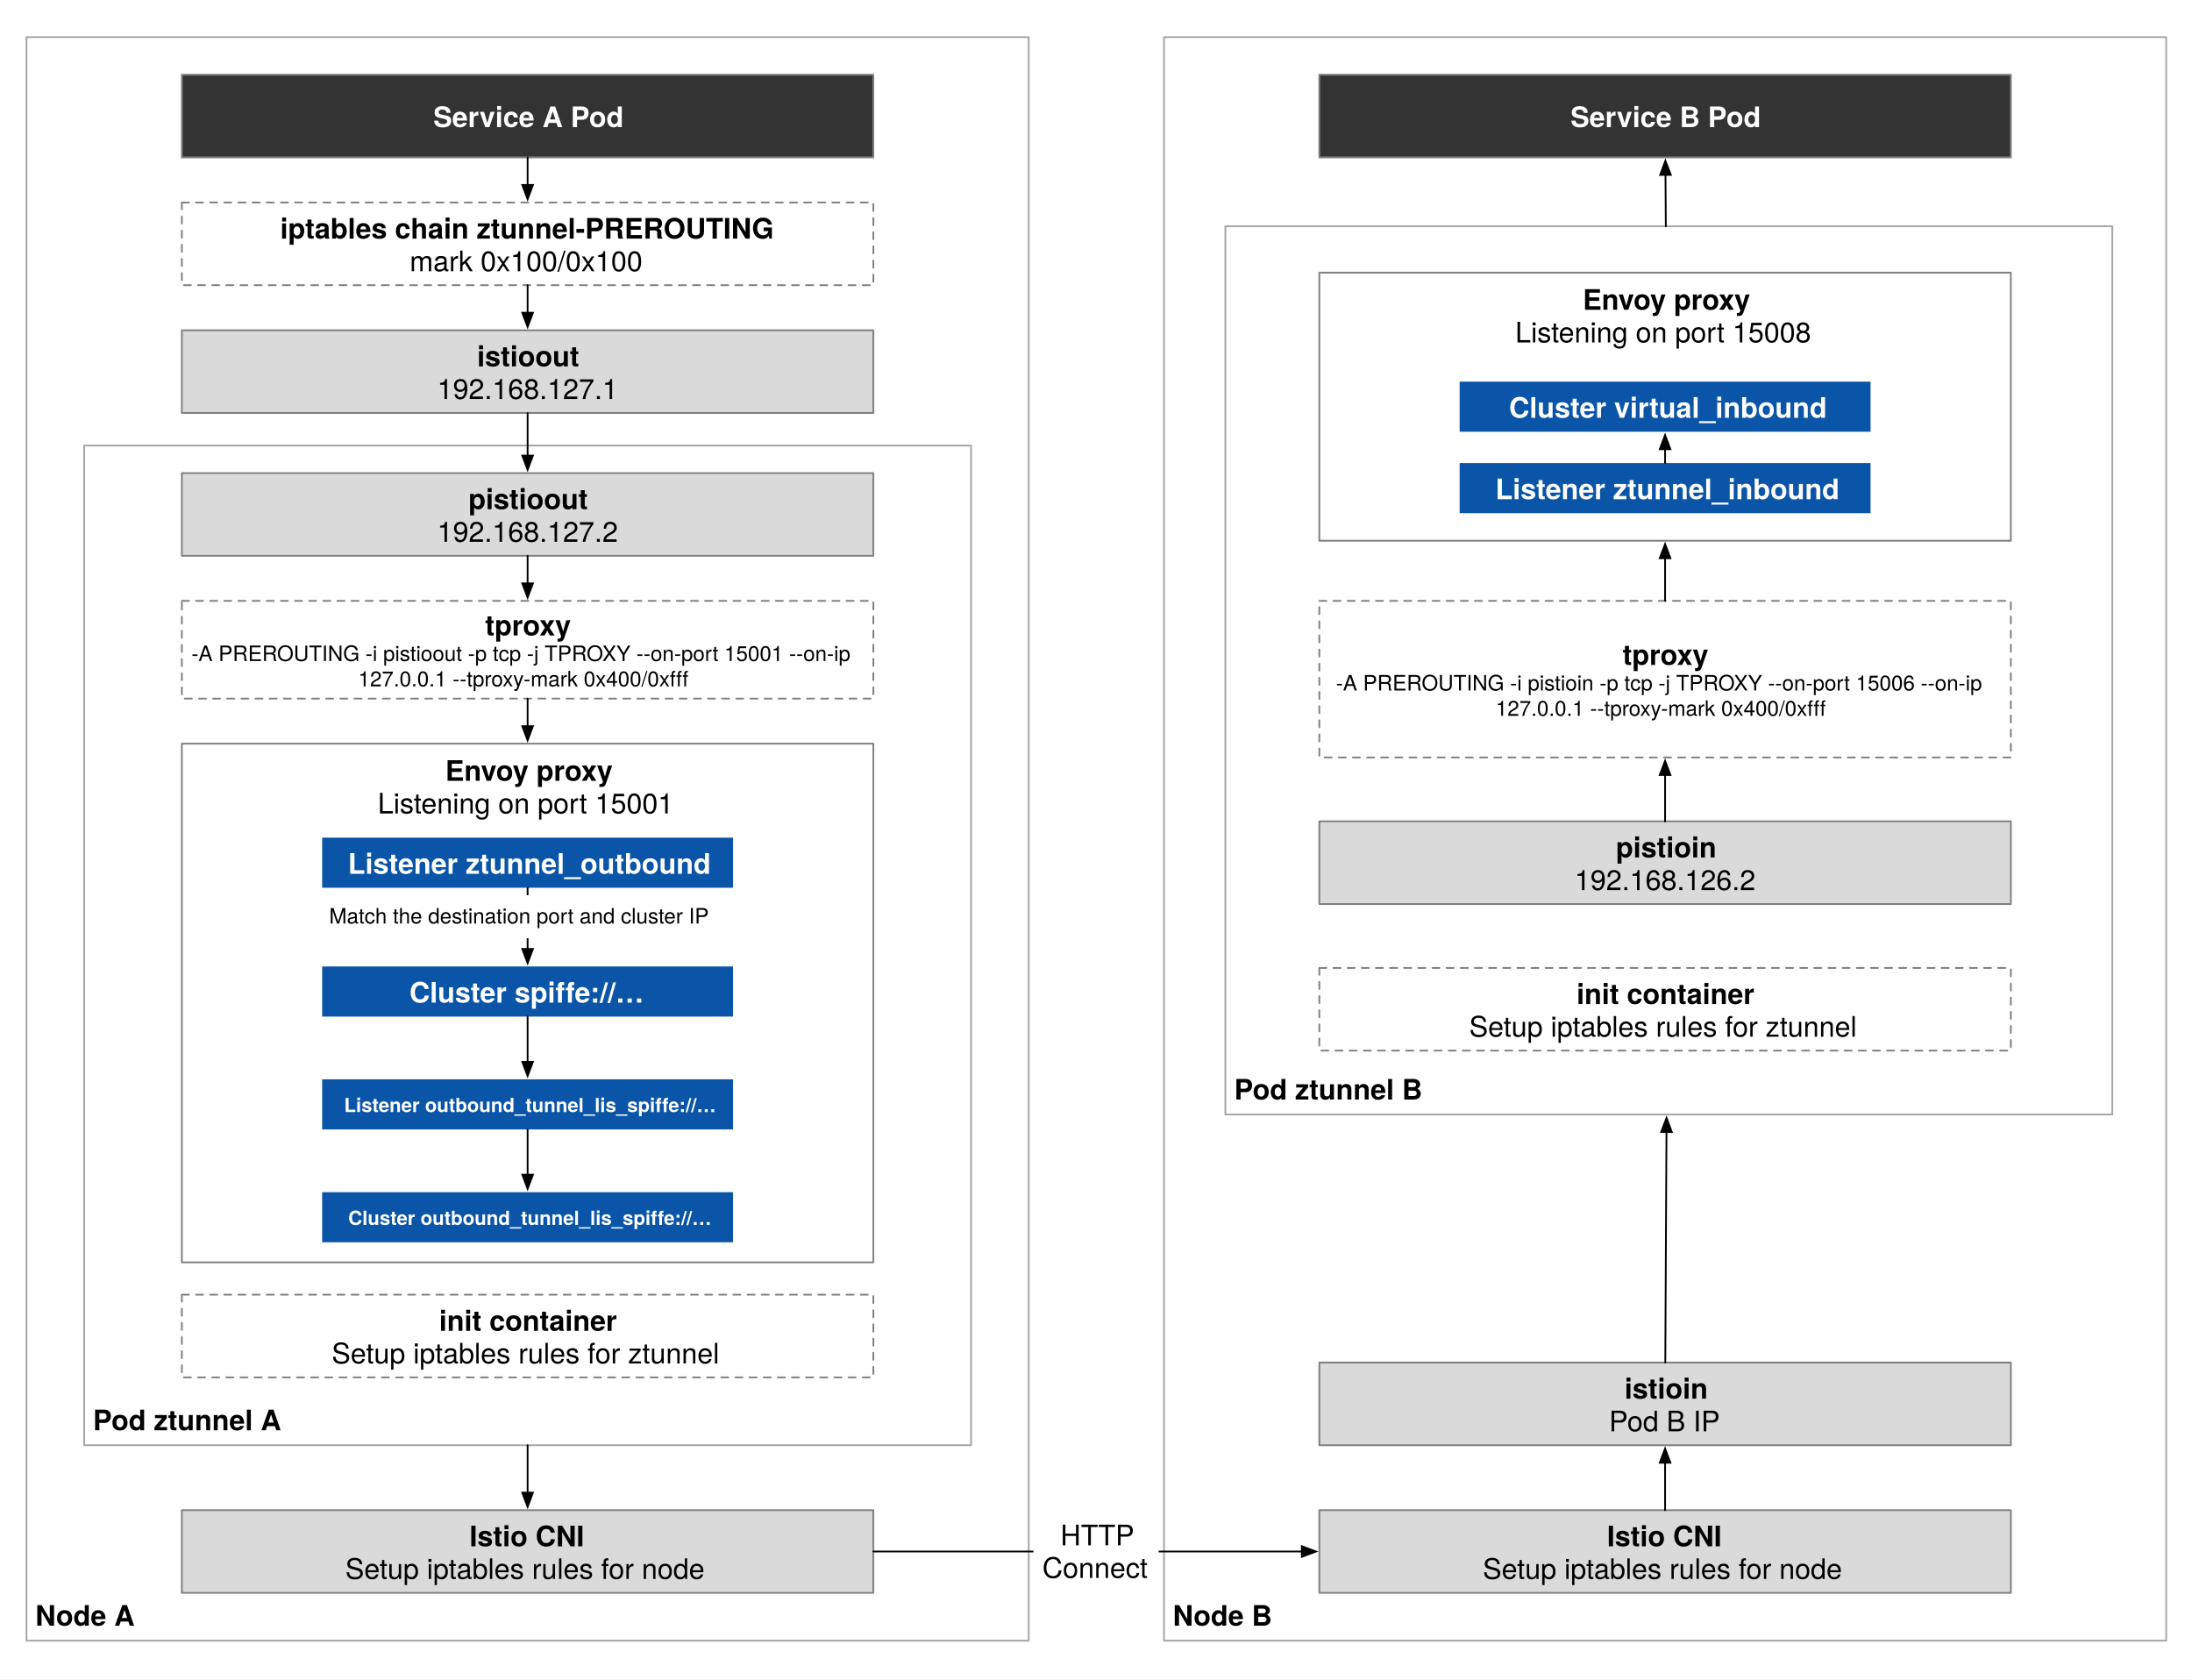
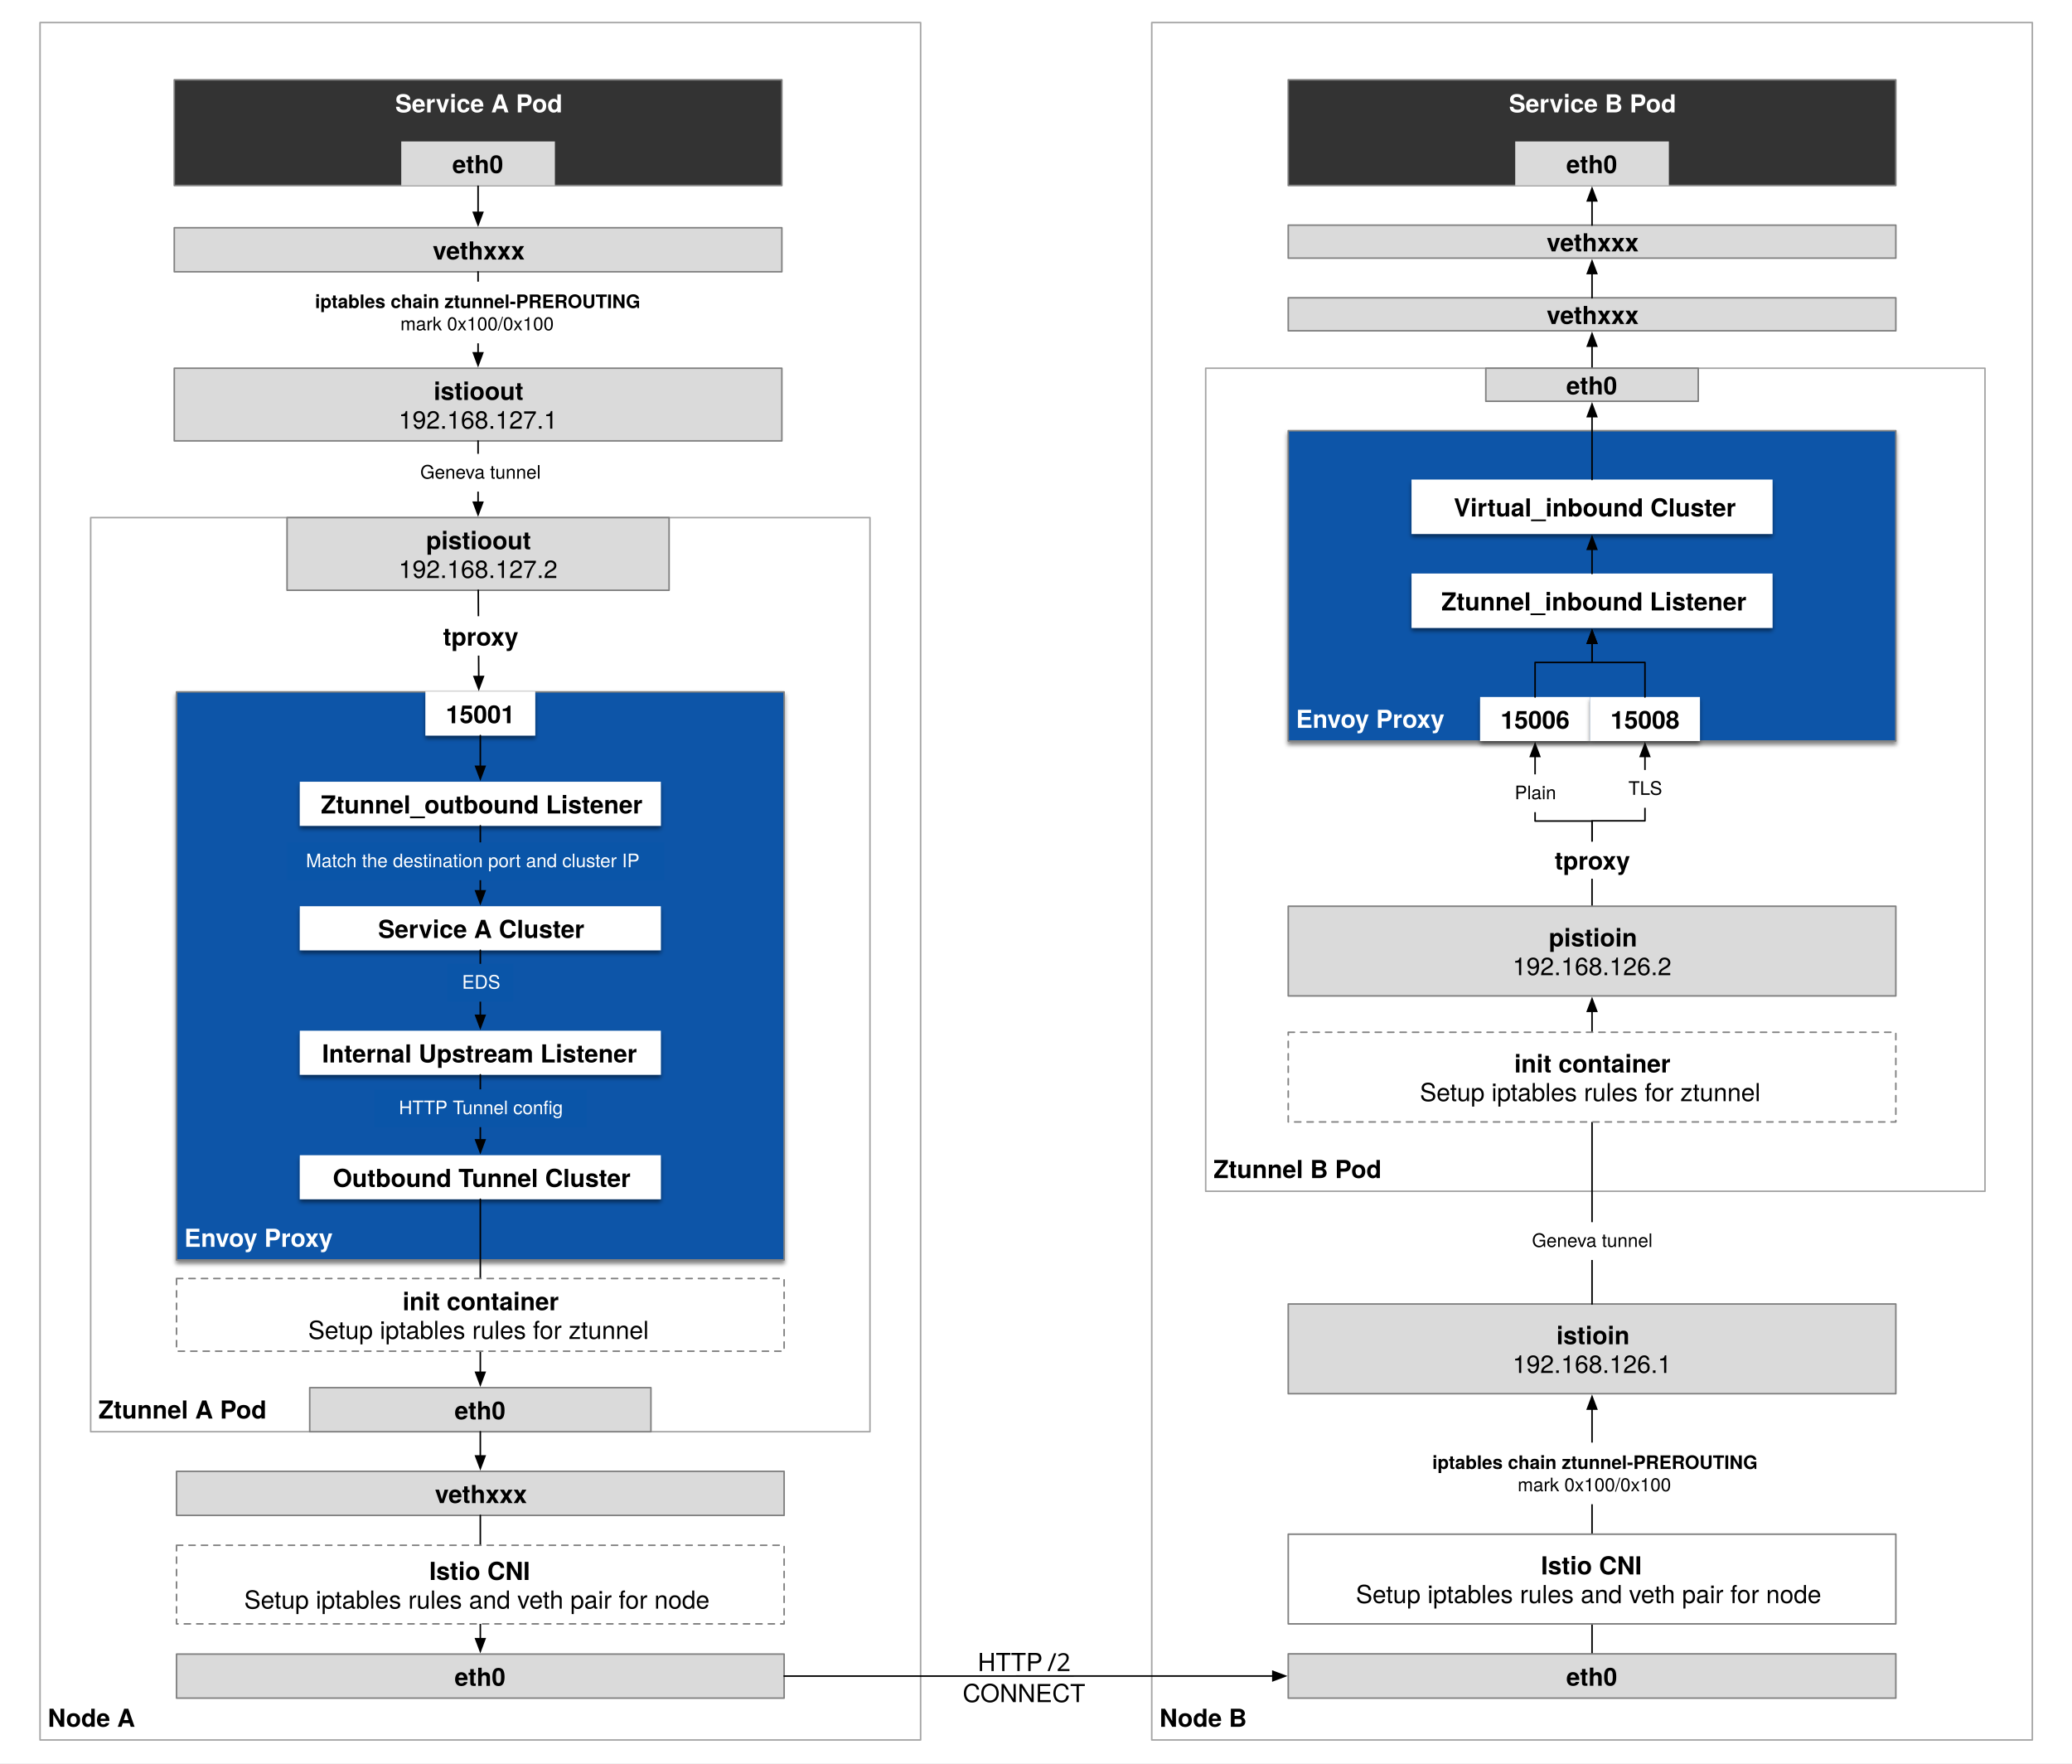
- <svg xmlns="http://www.w3.org/2000/svg" version="1.1" viewBox="453 -794 1240 950" width="1240" height="950">
+ <svg xmlns="http://www.w3.org/2000/svg" version="1.1" viewBox="938 748 1334 1135" width="1334" height="1135">
  <defs>
+     <filter id="Shadow" filterUnits="userSpaceOnUse" x="804.6" y="634.5">
+       <feGaussianBlur in="SourceAlpha" result="blur" stdDeviation="1.308" />
+       <feOffset in="blur" result="offset" dx="0" dy="2" />
+       <feFlood flood-color="black" flood-opacity=".5" result="flood" />
+       <feComposite in="flood" in2="offset" operator="in" result="color" />
+       <feMerge>
+         <feMergeNode in="color" />
+         <feMergeNode in="SourceGraphic" />
+       </feMerge>
+     </filter>
    <marker orient="auto" overflow="visible" markerUnits="strokeWidth" id="FilledArrow_Marker" stroke-linejoin="miter" stroke-miterlimit="10" viewBox="-1 -4 10 8" markerWidth="10" markerHeight="8" color="black">
      <g>
        <path d="M 8 0 L 0 -3 L 0 3 Z" fill="currentColor" stroke="currentColor" stroke-width="1" />
      </g>
    </marker>
  </defs>
-   <g id="Ambient_mesh____ztunnel_L4______" stroke="none" stroke-opacity="1" fill-opacity="1" stroke-dasharray="none" fill="none">
-     <rect fill="white" x="453" y="-794" width="1240" height="950" />
-     <g id="Ambient_mesh____ztunnel_L4_______Layer_1">
-       <g id="Graphic_140">
-         <rect x="453.532" y="-793.957" width="1239" height="949" fill="white" />
-       </g>
-       <g id="Graphic_139">
-         <rect x="1111.465" y="-773" width="566.929" height="907.087" stroke="#a5a5a5" stroke-linecap="round" stroke-linejoin="round" stroke-width="1" />
-         <text transform="translate(1116.465 109.6225)" fill="black">
+   <g id="Canvas__-L4" fill-opacity="1" stroke-dasharray="none" fill="none" stroke-opacity="1" stroke="none">
+     <rect fill="white" x="938" y="748" width="1334" height="1135" />
+     <g id="Canvas__-L4_Layer_1">
+       <g id="Graphic_94">
+         <rect x="938.976" y="748.346" width="1332.284" height="1133.858" fill="white" />
+       </g>
+       <g id="Graphic_43">
+         <rect x="996.378" y="1081.176" width="501.732" height="588.431" fill="white" />
+         <rect x="996.378" y="1081.176" width="501.732" height="588.431" stroke="#a5a5a5" stroke-linecap="round" stroke-linejoin="round" stroke-width="1" />
+         <text transform="translate(1001.378 1645.142)" fill="black">
+           <tspan font-family="Helvetica Neue" font-weight="bold" font-size="16" fill="black" x="0" y="16">Ztunnel A Pod</tspan>
+         </text>
+       </g>
+       <g id="Graphic_29">
+         <rect x="1714.252" y="985.039" width="501.732" height="529.769" stroke="#a5a5a5" stroke-linecap="round" stroke-linejoin="round" stroke-width="1" />
+         <text transform="translate(1719.252 1490.344)" fill="black">
+           <tspan font-family="Helvetica Neue" font-weight="bold" font-size="16" fill="black" x="0" y="16">Ztunnel B Pod</tspan>
+         </text>
+       </g>
+       <g id="Graphic_44">
+         <rect x="963.779" y="762.52" width="566.929" height="1105.512" stroke="#a5a5a5" stroke-linecap="round" stroke-linejoin="round" stroke-width="1" />
+         <text transform="translate(968.7795 1843.567)" fill="black">
+           <tspan font-family="Helvetica Neue" font-weight="bold" font-size="16" fill="black" x="0" y="16">Node A</tspan>
+         </text>
+       </g>
+       <g id="Graphic_45">
+         <rect x="1679.528" y="762.52" width="566.929" height="1105.512" stroke="#a5a5a5" stroke-linecap="round" stroke-linejoin="round" stroke-width="1" />
+         <text transform="translate(1684.528 1843.567)" fill="black">
          <tspan font-family="Helvetica Neue" font-weight="bold" font-size="16" fill="black" x="0" y="16">Node B</tspan>
        </text>
      </g>
-       <g id="Graphic_138">
-         <rect x="468" y="-773" width="566.929" height="907.087" stroke="#a5a5a5" stroke-linecap="round" stroke-linejoin="round" stroke-width="1" />
-         <text transform="translate(473 109.6225)" fill="black">
-           <tspan font-family="Helvetica Neue" font-weight="bold" font-size="16" fill="black" x="0" y="16">Node A</tspan>
-         </text>
-       </g>
-       <g id="Graphic_137">
-         <rect x="500.598" y="-541.976" width="501.732" height="565.512" stroke="#a5a5a5" stroke-linecap="round" stroke-linejoin="round" stroke-width="1" />
-         <text transform="translate(505.5984 -.928671)" fill="black">
-           <tspan font-family="Helvetica Neue" font-weight="bold" font-size="16" fill="black" x="0" y="16">Pod ztunnel A</tspan>
-         </text>
-       </g>
-       <g id="Graphic_136">
-         <rect x="555.874" y="-751.74" width="391.181" height="46.772" fill="#333" />
-         <rect x="555.874" y="-751.74" width="391.181" height="46.772" stroke="gray" stroke-linecap="round" stroke-linejoin="round" stroke-width="1" />
-         <text transform="translate(560.874 -738.0864)" fill="white">
+       <g id="Graphic_42">
+         <rect x="1050.204" y="799.37" width="391.181" height="68.031" fill="#333" />
+         <rect x="1050.204" y="799.37" width="391.181" height="68.031" stroke="gray" stroke-linecap="round" stroke-linejoin="round" stroke-width="1" />
+         <text transform="translate(1055.204 804.3701)" fill="white">
          <tspan font-family="Helvetica Neue" font-weight="bold" font-size="16" fill="white" x="137.247" y="16">Service A Pod</tspan>
        </text>
      </g>
-       <g id="Graphic_135">
-         <path d="M 555.874 -679.457 L 947.055 -679.457 L 947.055 -632.685 L 555.874 -632.685 Z" stroke="gray" stroke-linecap="round" stroke-linejoin="round" stroke-dasharray="4.0,4.0" stroke-width="1" />
-         <text transform="translate(560.874 -675.0269)" fill="black">
-           <tspan font-family="Helvetica Neue" font-weight="bold" font-size="16" fill="black" x="50.623" y="16">iptables chain ztunnel-PREROUTING</tspan>
-           <tspan font-family="Helvetica Neue" font-size="16" fill="black" x="123.895" y="34.464">mark 0x100/0x100</tspan>
-         </text>
-       </g>
-       <g id="Graphic_134">
-         <rect x="555.874" y="-607.173" width="391.181" height="46.772" fill="#dadada" />
-         <rect x="555.874" y="-607.173" width="391.181" height="46.772" stroke="gray" stroke-linecap="round" stroke-linejoin="round" stroke-width="1" />
-         <text transform="translate(560.874 -602.7435)" fill="black">
+       <g id="Graphic_40">
+         <rect x="1050.204" y="985.039" width="391.181" height="46.772" fill="#dadada" />
+         <rect x="1050.204" y="985.039" width="391.181" height="46.772" stroke="gray" stroke-linecap="round" stroke-linejoin="round" stroke-width="1" />
+         <text transform="translate(1055.204 989.4692)" fill="black">
          <tspan font-family="Helvetica Neue" font-weight="bold" font-size="16" fill="black" x="162.015" y="16">istioout</tspan>
          <tspan font-family="Helvetica Neue" font-size="16" fill="black" x="139.439" y="34.464">192.168.127.1</tspan>
        </text>
      </g>
-       <g id="Graphic_133">
-         <rect x="555.874" y="-526.386" width="391.181" height="46.772" fill="#dadada" />
-         <rect x="555.874" y="-526.386" width="391.181" height="46.772" stroke="gray" stroke-linecap="round" stroke-linejoin="round" stroke-width="1" />
-         <text transform="translate(560.874 -521.9561)" fill="black">
-           <tspan font-family="Helvetica Neue" font-weight="bold" font-size="16" fill="black" x="157.127" y="16">pistioout</tspan>
-           <tspan font-family="Helvetica Neue" font-size="16" fill="black" x="139.439" y="34.464">192.168.127.2</tspan>
-         </text>
-       </g>
-       <g id="Graphic_132">
-         <rect x="555.874" y="-454.102" width="391.181" height="55.276" fill="white" />
-         <path d="M 555.874 -454.102 L 947.055 -454.102 L 947.055 -398.827 L 555.874 -398.827 Z" stroke="gray" stroke-linecap="round" stroke-linejoin="round" stroke-dasharray="4.0,4.0" stroke-width="1" />
-         <text transform="translate(560.874 -450.5326)" fill="black">
+       <g id="Graphic_39">
+         <rect x="1122.81" y="1081.176" width="245.969" height="46.772" fill="#dadada" />
+         <rect x="1122.81" y="1081.176" width="245.969" height="46.772" stroke="gray" stroke-linecap="round" stroke-linejoin="round" stroke-width="1" />
+         <text transform="translate(1127.81 1085.606)" fill="black">
+           <tspan font-family="Helvetica Neue" font-weight="bold" font-size="16" fill="black" x="84.521" y="16">pistioout</tspan>
+           <tspan font-family="Helvetica Neue" font-size="16" fill="black" x="66.833" y="34.464">192.168.127.2</tspan>
+         </text>
+       </g>
+       <g id="Graphic_37" filter="url(#Shadow)">
+         <rect x="1051.654" y="1193.386" width="391.181" height="365.669" fill="#0a55a8" />
+         <rect x="1051.654" y="1193.386" width="391.181" height="365.669" stroke="gray" stroke-linecap="round" stroke-linejoin="round" stroke-width="1" />
+         <text transform="translate(1056.654 1534.591)" fill="white">
+           <tspan font-family="Helvetica Neue" font-weight="bold" font-size="16" fill="white" x="0" y="16">Envoy Proxy</tspan>
+         </text>
+       </g>
+       <g id="Line_35">
+         <line x1="1245.795" y1="867.402" x2="1245.795" y2="884.707" marker-end="url(#FilledArrow_Marker)" stroke="black" stroke-linecap="round" stroke-linejoin="round" stroke-width="1" />
+       </g>
+       <g id="Line_33">
+         <line x1="1245.795" y1="1031.811" x2="1245.795" y2="1071.276" marker-end="url(#FilledArrow_Marker)" stroke="black" stroke-linecap="round" stroke-linejoin="round" stroke-width="1" />
+       </g>
+       <g id="Line_31">
+         <line x1="1245.92" y1="1127.947" x2="1246.216" y2="1183.486" marker-end="url(#FilledArrow_Marker)" stroke="black" stroke-linecap="round" stroke-linejoin="round" stroke-width="1" />
+       </g>
+       <g id="Graphic_28">
+         <rect x="1767.402" y="799.37" width="391.181" height="68.031" fill="#333" />
+         <rect x="1767.402" y="799.37" width="391.181" height="68.031" stroke="gray" stroke-linecap="round" stroke-linejoin="round" stroke-width="1" />
+         <text transform="translate(1772.402 804.3701)" fill="white">
+           <tspan font-family="Helvetica Neue" font-weight="bold" font-size="16" fill="white" x="137.095" y="16">Service B Pod</tspan>
+         </text>
+       </g>
+       <g id="Graphic_27">
+         <rect x="1767.402" y="1587.402" width="391.181" height="57.734" fill="#dadada" />
+         <rect x="1767.402" y="1587.402" width="391.181" height="57.734" stroke="gray" stroke-linecap="round" stroke-linejoin="round" stroke-width="1" />
+         <text transform="translate(1772.402 1597.312)" fill="black">
+           <tspan font-family="Helvetica Neue" font-weight="bold" font-size="16" fill="black" x="167.655" y="16">istioin</tspan>
+           <tspan font-family="Helvetica Neue" font-size="16" fill="black" x="139.439" y="34.464">192.168.126.1</tspan>
+         </text>
+       </g>
+       <g id="Graphic_24" filter="url(#Shadow)">
+         <rect x="1767.402" y="1025.253" width="391.181" height="199.755" fill="#0a55a8" />
+         <rect x="1767.402" y="1025.253" width="391.181" height="199.755" stroke="gray" stroke-linecap="round" stroke-linejoin="round" stroke-width="1" />
+         <text transform="translate(1772.402 1200.544)" fill="white">
+           <tspan font-family="Helvetica Neue" font-weight="bold" font-size="16" fill="white" x="0" y="16">Envoy Proxy</tspan>
+         </text>
+       </g>
+       <g id="Graphic_23" filter="url(#Shadow)">
+         <rect x="1846.772" y="1117.187" width="232.441" height="34.99" fill="white" />
+         <text transform="translate(1851.772 1124.95)" fill="black">
+           <tspan font-family="Helvetica Neue" font-weight="bold" font-size="16" fill="black" x="14.188" y="16">Ztunnel_inbound Listener</tspan>
+         </text>
+       </g>
+       <g id="Graphic_22" filter="url(#Shadow)">
+         <rect x="1846.772" y="1056.694" width="232.441" height="34.99" fill="white" />
+         <text transform="translate(1851.772 1064.457)" fill="black">
+           <tspan font-family="Helvetica Neue" font-weight="bold" font-size="16" fill="black" x="22.196" y="16">Virtual_inbound Cluster</tspan>
+         </text>
+       </g>
+       <g id="Line_17">
+         <line x1="1962.992" y1="1812.588" x2="1962.992" y2="1655.035" marker-end="url(#FilledArrow_Marker)" stroke="black" stroke-linecap="round" stroke-linejoin="round" stroke-width="1" />
+       </g>
+       <g id="Line_16">
+         <line x1="1962.992" y1="1587.402" x2="1962.992" y2="1398.982" marker-end="url(#FilledArrow_Marker)" stroke="black" stroke-linecap="round" stroke-linejoin="round" stroke-width="1" />
+       </g>
+       <g id="Line_15">
+         <line x1="1962.992" y1="1331.348" x2="1962.992" y2="1313.654" stroke="black" stroke-linecap="round" stroke-linejoin="round" stroke-width="1" />
+       </g>
+       <g id="Line_13">
+         <line x1="1962.992" y1="1117.187" x2="1962.992" y2="1101.584" marker-end="url(#FilledArrow_Marker)" stroke="black" stroke-linecap="round" stroke-linejoin="round" stroke-width="1" />
+       </g>
+       <g id="Line_12">
+         <line x1="1962.992" y1="985.039" x2="1962.992" y2="970.843" marker-end="url(#FilledArrow_Marker)" stroke="black" stroke-linecap="round" stroke-linejoin="round" stroke-width="1" />
+       </g>
+       <g id="Graphic_11">
+         <rect x="1552.775" y="1801.664" width="87.328" height="50.448" fill="white" />
+         <text transform="translate(1557.775 1806.664)" fill="black">
+           <tspan font-family="Helvetica Neue" font-size="16" fill="black" x="9.72" y="17">HTTP</tspan>
+           <tspan font-family="PingFang SC" font-size="16" fill="black" y="17">/2</tspan>
+           <tspan font-family="Helvetica Neue" font-size="16" fill="black" x="6679102e-19" y="37">CONNECT</tspan>
+         </text>
+       </g>
+       <g id="Graphic_10" filter="url(#Shadow)">
+         <rect x="1131.024" y="1251.209" width="232.441" height="28.346" fill="white" />
+         <text transform="translate(1136.024 1255.65)" fill="black">
+           <tspan font-family="Helvetica Neue" font-weight="bold" font-size="16" fill="black" x="8.548" y="16">Ztunnel_outbound Listener</tspan>
+         </text>
+       </g>
+       <g id="Graphic_9" filter="url(#Shadow)">
+         <rect x="1131.024" y="1331.348" width="232.441" height="28.346" fill="white" />
+         <text transform="translate(1136.024 1335.79)" fill="black">
+           <tspan font-family="Helvetica Neue" font-weight="bold" font-size="16" fill="black" x="45.436" y="16">Service A Cluster</tspan>
+         </text>
+       </g>
+       <g id="Graphic_8" filter="url(#Shadow)">
+         <rect x="1131.024" y="1411.488" width="232.441" height="28.346" fill="white" />
+         <text transform="translate(1136.024 1415.929)" fill="black">
+           <tspan font-family="Helvetica Neue" font-weight="bold" font-size="16" fill="black" x="9.316" y="16">Internal Upstream Listener</tspan>
+         </text>
+       </g>
+       <g id="Line_7">
+         <line x1="1247.244" y1="1279.555" x2="1247.244" y2="1321.448" marker-end="url(#FilledArrow_Marker)" stroke="black" stroke-linecap="round" stroke-linejoin="round" stroke-width="1" />
+       </g>
+       <g id="Graphic_6">
+         <rect x="1122.81" y="1290.243" width="243.071" height="24.336" fill="#0a55a8" />
+         <text transform="translate(1127.81 1295.243)" fill="white">
+           <tspan font-family="Helvetica Neue" font-size="12" fill="white" x="7.173" y="11">Match the destination port and cluster IP</tspan>
+         </text>
+       </g>
+       <g id="Graphic_5" filter="url(#Shadow)">
+         <rect x="1131.024" y="1491.628" width="232.441" height="28.346" fill="white" />
+         <text transform="translate(1136.024 1496.069)" fill="black">
+           <tspan font-family="Helvetica Neue" font-weight="bold" font-size="16" fill="black" x="16.244" y="16">Outbound Tunnel Cluster</tspan>
+         </text>
+       </g>
+       <g id="Line_4">
+         <line x1="1247.244" y1="1359.695" x2="1247.244" y2="1401.588" marker-end="url(#FilledArrow_Marker)" stroke="black" stroke-linecap="round" stroke-linejoin="round" stroke-width="1" />
+       </g>
+       <g id="Line_3">
+         <line x1="1247.244" y1="1439.834" x2="1247.244" y2="1481.727" marker-end="url(#FilledArrow_Marker)" stroke="black" stroke-linecap="round" stroke-linejoin="round" stroke-width="1" />
+       </g>
+       <g id="Graphic_50">
+         <rect x="1125.709" y="1040.125" width="243.071" height="24.336" fill="white" />
+         <text transform="translate(1130.709 1045.125)" fill="black">
+           <tspan font-family="Helvetica Neue" font-size="12" fill="black" x="77.859" y="11">Geneva tunnel</tspan>
+         </text>
+       </g>
+       <g id="Graphic_53">
+         <rect x="1225.94" y="1368.433" width="42.608" height="24.336" fill="#0a55a8" />
+         <text transform="translate(1230.94 1373.433)" fill="white">
+           <tspan font-family="Helvetica Neue" font-size="12" fill="white" x="4.526" y="11">EDS</tspan>
+         </text>
+       </g>
+       <g id="Graphic_54">
+         <rect x="1051.654" y="1812.756" width="391.181" height="28.346" fill="#dadada" />
+         <rect x="1051.654" y="1812.756" width="391.181" height="28.346" stroke="gray" stroke-linecap="round" stroke-linejoin="round" stroke-width="1" />
+         <text transform="translate(1056.654 1817.197)" fill="black">
+           <tspan font-family="Helvetica Neue" font-weight="bold" font-size="16" fill="black" x="173.991" y="16">eth0</tspan>
+         </text>
+       </g>
+       <g id="Graphic_38">
+         <rect x="1051.654" y="1144.662" width="391.181" height="25.348" fill="white" />
+         <text transform="translate(1056.654 1147.604)" fill="black">
          <tspan font-family="Helvetica Neue" font-weight="bold" font-size="16" fill="black" x="166.583" y="16">tproxy</tspan>
-           <tspan font-family="Helvetica Neue" font-size="12" fill="black" x=".439" y="30.464">-A PREROUTING -i pistioout -p tcp -j TPROXY --on-port 15001 --on-ip </tspan>
-           <tspan font-family="Helvetica Neue" font-size="12" fill="black" x="94.759" y="44.8">127.0.0.1 --tproxy-mark 0x400/0xfff</tspan>
-         </text>
-       </g>
-       <g id="Graphic_131">
-         <rect x="555.874" y="-373.315" width="391.181" height="293.386" fill="white" />
-         <rect x="555.874" y="-373.315" width="391.181" height="293.386" stroke="gray" stroke-linecap="round" stroke-linejoin="round" stroke-width="1" />
-         <text transform="translate(560.874 -368.315)" fill="black">
-           <tspan font-family="Helvetica Neue" font-weight="bold" font-size="16" fill="black" x="144.047" y="16">Envoy proxy</tspan>
-           <tspan font-family="Helvetica Neue" font-size="16" fill="black" x="105.815" y="34.464">Listening on port 15001</tspan>
-         </text>
-       </g>
-       <g id="Graphic_130">
-         <rect x="555.874" y="60.272" width="391.181" height="46.772" fill="#dadada" />
-         <rect x="555.874" y="60.272" width="391.181" height="46.772" stroke="gray" stroke-linecap="round" stroke-linejoin="round" stroke-width="1" />
-         <text transform="translate(560.874 64.70208)" fill="black">
-           <tspan font-family="Helvetica Neue" font-weight="bold" font-size="16" fill="black" x="157.727" y="16">Istio CNI</tspan>
-           <tspan font-family="Helvetica Neue" font-size="16" fill="black" x="87.463" y="34.464">Setup iptables rules for node</tspan>
-         </text>
-       </g>
-       <g id="Line_129">
-         <line x1="751.465" y1="-704.968" x2="751.465" y2="-689.357" marker-end="url(#FilledArrow_Marker)" stroke="black" stroke-linecap="round" stroke-linejoin="round" stroke-width="1" />
-       </g>
-       <g id="Line_128">
-         <line x1="751.465" y1="-632.685" x2="751.465" y2="-617.073" marker-end="url(#FilledArrow_Marker)" stroke="black" stroke-linecap="round" stroke-linejoin="round" stroke-width="1" />
-       </g>
-       <g id="Line_127">
-         <line x1="751.465" y1="-560.402" x2="751.465" y2="-536.286" marker-end="url(#FilledArrow_Marker)" stroke="black" stroke-linecap="round" stroke-linejoin="round" stroke-width="1" />
-       </g>
-       <g id="Line_126">
-         <line x1="751.465" y1="-479.614" x2="751.465" y2="-464.002" marker-end="url(#FilledArrow_Marker)" stroke="black" stroke-linecap="round" stroke-linejoin="round" stroke-width="1" />
-       </g>
-       <g id="Line_125">
-         <line x1="751.465" y1="-398.827" x2="751.465" y2="-383.215" marker-end="url(#FilledArrow_Marker)" stroke="black" stroke-linecap="round" stroke-linejoin="round" stroke-width="1" />
-       </g>
-       <g id="Graphic_124">
-         <rect x="555.874" y="-61.628" width="391.181" height="46.772" fill="white" />
-         <path d="M 555.874 -61.628 L 947.055 -61.628 L 947.055 -14.857 L 555.874 -14.857 Z" stroke="gray" stroke-linecap="round" stroke-linejoin="round" stroke-dasharray="4.0,4.0" stroke-width="1" />
-         <text transform="translate(560.874 -57.1985)" fill="black">
+         </text>
+       </g>
+       <g id="Graphic_55">
+         <rect x="1196.334" y="839.055" width="98.922" height="28.346" fill="#dadada" />
+         <text transform="translate(1201.334 843.4963)" fill="black">
+           <tspan font-family="Helvetica Neue" font-weight="bold" font-size="16" fill="black" x="27.861" y="16">eth0</tspan>
+         </text>
+       </g>
+       <g id="Graphic_56">
+         <rect x="1050.204" y="894.607" width="391.181" height="28.346" fill="#dadada" />
+         <rect x="1050.204" y="894.607" width="391.181" height="28.346" stroke="gray" stroke-linecap="round" stroke-linejoin="round" stroke-width="1" />
+         <text transform="translate(1055.204 899.0487)" fill="black">
+           <tspan font-family="Helvetica Neue" font-weight="bold" font-size="16" fill="black" x="161.391" y="16">vethxxx</tspan>
+         </text>
+       </g>
+       <g id="Line_58">
+         <line x1="1245.795" y1="922.954" x2="1245.795" y2="975.139" marker-end="url(#FilledArrow_Marker)" stroke="black" stroke-linecap="round" stroke-linejoin="round" stroke-width="1" />
+       </g>
+       <g id="Graphic_59">
+         <rect x="1100.827" y="929.307" width="289.936" height="39.684" fill="white" />
+         <text transform="translate(1105.827 934.3066)" fill="black">
+           <tspan font-family="Helvetica Neue" font-weight="bold" font-size="12" fill="black" x="34.992" y="12">iptables chain ztunnel-PREROUTING</tspan>
+           <tspan font-family="Helvetica Neue" font-size="12" fill="black" x="89.946" y="26.348">mark 0x100/0x100</tspan>
+         </text>
+       </g>
+       <g id="Graphic_60" filter="url(#Shadow)">
+         <rect x="1211.868" y="1193.118" width="70.752" height="28.346" fill="white" />
+         <text transform="translate(1216.868 1197.559)" fill="black">
+           <tspan font-family="Helvetica Neue" font-weight="bold" font-size="16" fill="black" x="8.136" y="16">15001</tspan>
+         </text>
+       </g>
+       <g id="Graphic_63">
+         <rect x="1178.858" y="1449.219" width="136.772" height="24.336" fill="#0a55a8" />
+         <text transform="translate(1183.858 1454.219)" fill="white">
+           <tspan font-family="Helvetica Neue" font-size="12" fill="white" x="10.934" y="11">HTTP Tunnel config</tspan>
+         </text>
+       </g>
+       <g id="Graphic_64">
+         <rect x="1137.402" y="1641.26" width="219.685" height="28.346" fill="#dadada" />
+         <rect x="1137.402" y="1641.26" width="219.685" height="28.346" stroke="gray" stroke-linecap="round" stroke-linejoin="round" stroke-width="1" />
+         <text transform="translate(1142.402 1645.701)" fill="black">
+           <tspan font-family="Helvetica Neue" font-weight="bold" font-size="16" fill="black" x="88.243" y="16">eth0</tspan>
+         </text>
+       </g>
+       <g id="Graphic_65">
+         <rect x="1051.654" y="1695.118" width="391.181" height="28.346" fill="#dadada" />
+         <rect x="1051.654" y="1695.118" width="391.181" height="28.346" stroke="gray" stroke-linecap="round" stroke-linejoin="round" stroke-width="1" />
+         <text transform="translate(1056.654 1699.559)" fill="black">
+           <tspan font-family="Helvetica Neue" font-weight="bold" font-size="16" fill="black" x="161.391" y="16">vethxxx</tspan>
+         </text>
+       </g>
+       <g id="Line_66">
+         <line x1="1247.244" y1="1221.464" x2="1247.244" y2="1241.309" marker-end="url(#FilledArrow_Marker)" stroke="black" stroke-linecap="round" stroke-linejoin="round" stroke-width="1" />
+       </g>
+       <g id="Line_67">
+         <line x1="1247.244" y1="1519.974" x2="1247.244" y2="1631.36" marker-end="url(#FilledArrow_Marker)" stroke="black" stroke-linecap="round" stroke-linejoin="round" stroke-width="1" />
+       </g>
+       <g id="Graphic_30">
+         <rect x="1051.654" y="1570.997" width="391.181" height="46.772" fill="white" />
+         <path d="M 1051.654 1570.997 L 1442.835 1570.997 L 1442.835 1617.769 L 1051.654 1617.769 Z" stroke="gray" stroke-linecap="round" stroke-linejoin="round" stroke-dasharray="4.0,4.0" stroke-width="1" />
+         <text transform="translate(1056.654 1575.427)" fill="black">
          <tspan font-family="Helvetica Neue" font-weight="bold" font-size="16" fill="black" x="140.535" y="16">init container</tspan>
          <tspan font-family="Helvetica Neue" font-size="16" fill="black" x="79.767" y="34.464">Setup iptables rules for ztunnel</tspan>
        </text>
      </g>
-       <g id="Graphic_123">
-         <rect x="1146.189" y="-665.992" width="501.732" height="502.441" stroke="#a5a5a5" stroke-linecap="round" stroke-linejoin="round" stroke-width="1" />
-         <text transform="translate(1151.189 -188.0153)" fill="black">
-           <tspan font-family="Helvetica Neue" font-weight="bold" font-size="16" fill="black" x="0" y="16">Pod ztunnel B</tspan>
-         </text>
-       </g>
-       <g id="Graphic_122">
-         <rect x="1199.339" y="-751.74" width="391.181" height="46.772" fill="#333" />
-         <rect x="1199.339" y="-751.74" width="391.181" height="46.772" stroke="gray" stroke-linecap="round" stroke-linejoin="round" stroke-width="1" />
-         <text transform="translate(1204.339 -738.0864)" fill="white">
-           <tspan font-family="Helvetica Neue" font-weight="bold" font-size="16" fill="white" x="137.095" y="16">Service B Pod</tspan>
-         </text>
-       </g>
-       <g id="Graphic_121">
-         <rect x="1199.339" y="-23.236" width="391.181" height="46.772" fill="#dadada" />
-         <rect x="1199.339" y="-23.236" width="391.181" height="46.772" stroke="gray" stroke-linecap="round" stroke-linejoin="round" stroke-width="1" />
-         <text transform="translate(1204.339 -18.80644)" fill="black">
-           <tspan font-family="Helvetica Neue" font-weight="bold" font-size="16" fill="black" x="167.655" y="16">istioin</tspan>
-           <tspan font-family="Helvetica Neue" font-size="16" fill="black" x="158.887" y="34.464">Pod B IP</tspan>
-         </text>
-       </g>
-       <g id="Graphic_120">
-         <rect x="1199.339" y="-329.378" width="391.181" height="46.772" fill="#dadada" />
-         <rect x="1199.339" y="-329.378" width="391.181" height="46.772" stroke="gray" stroke-linecap="round" stroke-linejoin="round" stroke-width="1" />
-         <text transform="translate(1204.339 -324.9482)" fill="black">
+       <g id="Line_68">
+         <line x1="1247.244" y1="1669.606" x2="1247.244" y2="1685.218" marker-end="url(#FilledArrow_Marker)" stroke="black" stroke-linecap="round" stroke-linejoin="round" stroke-width="1" />
+       </g>
+       <g id="Line_69">
+         <line x1="1247.244" y1="1723.465" x2="1247.244" y2="1802.856" marker-end="url(#FilledArrow_Marker)" stroke="black" stroke-linecap="round" stroke-linejoin="round" stroke-width="1" />
+       </g>
+       <g id="Graphic_36">
+         <rect x="1051.654" y="1742.689" width="391.181" height="50.616" fill="white" />
+         <path d="M 1051.654 1742.689 L 1442.835 1742.689 L 1442.835 1793.304 L 1051.654 1793.304 Z" stroke="gray" stroke-linecap="round" stroke-linejoin="round" stroke-dasharray="4.0,4.0" stroke-width="1" />
+         <text transform="translate(1056.654 1749.041)" fill="black">
+           <tspan font-family="Helvetica Neue" font-weight="bold" font-size="16" fill="black" x="157.727" y="16">Istio CNI</tspan>
+           <tspan font-family="Helvetica Neue" font-size="16" fill="black" x="38.559" y="34.464">Setup iptables rules and veth pair for node</tspan>
+         </text>
+       </g>
+       <g id="Graphic_70">
+         <rect x="1767.402" y="1812.588" width="391.181" height="28.514" fill="#dadada" />
+         <rect x="1767.402" y="1812.588" width="391.181" height="28.514" stroke="gray" stroke-linecap="round" stroke-linejoin="round" stroke-width="1" />
+         <text transform="translate(1772.402 1817.113)" fill="black">
+           <tspan font-family="Helvetica Neue" font-weight="bold" font-size="16" fill="black" x="173.991" y="16">eth0</tspan>
+         </text>
+       </g>
+       <g id="Graphic_21">
+         <rect x="1767.402" y="1735.571" width="391.181" height="57.734" fill="white" />
+         <rect x="1767.402" y="1735.571" width="391.181" height="57.734" stroke="gray" stroke-linecap="round" stroke-linejoin="round" stroke-width="1" />
+         <text transform="translate(1772.402 1745.482)" fill="black">
+           <tspan font-family="Helvetica Neue" font-weight="bold" font-size="16" fill="black" x="157.727" y="16">Istio CNI</tspan>
+           <tspan font-family="Helvetica Neue" font-size="16" fill="black" x="38.559" y="34.464">Setup iptables rules and veth pair for node</tspan>
+         </text>
+       </g>
+       <g id="Graphic_26">
+         <rect x="1767.402" y="1331.348" width="391.181" height="57.734" fill="#dadada" />
+         <rect x="1767.402" y="1331.348" width="391.181" height="57.734" stroke="gray" stroke-linecap="round" stroke-linejoin="round" stroke-width="1" />
+         <text transform="translate(1772.402 1341.259)" fill="black">
          <tspan font-family="Helvetica Neue" font-weight="bold" font-size="16" fill="black" x="162.767" y="16">pistioin</tspan>
          <tspan font-family="Helvetica Neue" font-size="16" fill="black" x="139.439" y="34.464">192.168.126.2</tspan>
        </text>
      </g>
-       <g id="Graphic_119">
-         <rect x="1199.339" y="-454.102" width="391.181" height="88.583" fill="white" />
-         <path d="M 1199.339 -454.102 L 1590.52 -454.102 L 1590.52 -365.52 L 1199.339 -365.52 Z" stroke="gray" stroke-linecap="round" stroke-linejoin="round" stroke-dasharray="4.0,4.0" stroke-width="1" />
-         <text transform="translate(1204.339 -433.8791)" fill="black">
-           <tspan font-family="Helvetica Neue" font-weight="bold" font-size="16" fill="black" x="166.583" y="16">tproxy</tspan>
-           <tspan font-family="Helvetica Neue" font-size="12" fill="black" x="4.441" y="30.464">-A PREROUTING -i pistioin -p tcp -j TPROXY --on-port 15006 --on-ip </tspan>
-           <tspan font-family="Helvetica Neue" font-size="12" fill="black" x="94.759" y="44.8">127.0.0.1 --tproxy-mark 0x400/0xfff</tspan>
-         </text>
-       </g>
-       <g id="Graphic_118">
-         <rect x="1199.339" y="-639.772" width="391.181" height="151.654" fill="white" />
-         <rect x="1199.339" y="-639.772" width="391.181" height="151.654" stroke="gray" stroke-linecap="round" stroke-linejoin="round" stroke-width="1" />
-         <text transform="translate(1204.339 -634.7717)" fill="black">
-           <tspan font-family="Helvetica Neue" font-weight="bold" font-size="16" fill="black" x="144.047" y="16">Envoy proxy</tspan>
-           <tspan font-family="Helvetica Neue" font-size="16" fill="black" x="105.815" y="34.464">Listening on port 15008</tspan>
-         </text>
-       </g>
-       <g id="Graphic_117">
-         <rect x="1278.709" y="-532.055" width="232.441" height="28.346" fill="#0a55a8" />
-         <text transform="translate(1283.709 -527.6139)" fill="white">
-           <tspan font-family="Helvetica Neue" font-weight="bold" font-size="16" fill="white" x="15.22" y="16">Listener ztunnel_inbound</tspan>
-         </text>
-       </g>
-       <g id="Graphic_116">
-         <rect x="1278.709" y="-578.118" width="232.441" height="28.346" fill="#0a55a8" />
-         <text transform="translate(1283.709 -573.6769)" fill="white">
-           <tspan font-family="Helvetica Neue" font-weight="bold" font-size="16" fill="white" x="22.932" y="16">Cluster virtual_inbound</tspan>
-         </text>
-       </g>
-       <g id="Graphic_115">
-         <rect x="1199.339" y="60.272" width="391.181" height="46.772" fill="#dadada" />
-         <rect x="1199.339" y="60.272" width="391.181" height="46.772" stroke="gray" stroke-linecap="round" stroke-linejoin="round" stroke-width="1" />
-         <text transform="translate(1204.339 64.70208)" fill="black">
-           <tspan font-family="Helvetica Neue" font-weight="bold" font-size="16" fill="black" x="157.727" y="16">Istio CNI</tspan>
-           <tspan font-family="Helvetica Neue" font-size="16" fill="black" x="87.463" y="34.464">Setup iptables rules for node</tspan>
-         </text>
-       </g>
-       <g id="Graphic_114">
-         <rect x="1199.339" y="-246.465" width="391.181" height="46.772" fill="white" />
-         <path d="M 1199.339 -246.465 L 1590.52 -246.465 L 1590.52 -199.693 L 1199.339 -199.693 Z" stroke="gray" stroke-linecap="round" stroke-linejoin="round" stroke-dasharray="4.0,4.0" stroke-width="1" />
-         <text transform="translate(1204.339 -242.0348)" fill="black">
+       <g id="Graphic_20">
+         <rect x="1767.402" y="1412.462" width="391.181" height="57.734" fill="white" />
+         <path d="M 1767.402 1412.462 L 2158.583 1412.462 L 2158.583 1470.196 L 1767.402 1470.196 Z" stroke="gray" stroke-linecap="round" stroke-linejoin="round" stroke-dasharray="4.0,4.0" stroke-width="1" />
+         <text transform="translate(1772.402 1422.373)" fill="black">
          <tspan font-family="Helvetica Neue" font-weight="bold" font-size="16" fill="black" x="140.535" y="16">init container</tspan>
          <tspan font-family="Helvetica Neue" font-size="16" fill="black" x="79.767" y="34.464">Setup iptables rules for ztunnel</tspan>
        </text>
      </g>
-       <g id="Line_113">
-         <line x1="751.465" y1="23.535" x2="751.465" y2="50.372" marker-end="url(#FilledArrow_Marker)" stroke="black" stroke-linecap="round" stroke-linejoin="round" stroke-width="1" />
-       </g>
-       <g id="Line_112">
-         <line x1="947.055" y1="83.658" x2="1189.439" y2="83.658" marker-end="url(#FilledArrow_Marker)" stroke="black" stroke-linecap="round" stroke-linejoin="round" stroke-width="1" />
-       </g>
-       <g id="Line_111">
-         <line x1="1394.929" y1="60.272" x2="1394.929" y2="33.435" marker-end="url(#FilledArrow_Marker)" stroke="black" stroke-linecap="round" stroke-linejoin="round" stroke-width="1" />
-       </g>
-       <g id="Line_110">
-         <line x1="1395.049" y1="-23.236" x2="1395.717" y2="-153.651" marker-end="url(#FilledArrow_Marker)" stroke="black" stroke-linecap="round" stroke-linejoin="round" stroke-width="1" />
-       </g>
-       <g id="Line_109">
-         <line x1="1394.929" y1="-329.378" x2="1394.929" y2="-355.62" marker-end="url(#FilledArrow_Marker)" stroke="black" stroke-linecap="round" stroke-linejoin="round" stroke-width="1" />
-       </g>
-       <g id="Line_108">
-         <line x1="1394.929" y1="-454.102" x2="1394.929" y2="-478.218" marker-end="url(#FilledArrow_Marker)" stroke="black" stroke-linecap="round" stroke-linejoin="round" stroke-width="1" />
-       </g>
-       <g id="Line_107">
-         <line x1="1394.929" y1="-532.055" x2="1394.929" y2="-539.872" marker-end="url(#FilledArrow_Marker)" stroke="black" stroke-linecap="round" stroke-linejoin="round" stroke-width="1" />
-       </g>
-       <g id="Line_106">
-         <line x1="1395.352" y1="-665.992" x2="1395.155" y2="-695.069" marker-end="url(#FilledArrow_Marker)" stroke="black" stroke-linecap="round" stroke-linejoin="round" stroke-width="1" />
-       </g>
-       <g id="Graphic_105">
-         <rect x="1037.656" y="60.148" width="70.752" height="46.896" fill="white" />
-         <text transform="translate(1042.656 65.14796)" fill="black">
-           <tspan font-family="Helvetica Neue" font-size="16" fill="black" x="10.232" y="15">HTTP</tspan>
-           <tspan font-family="Helvetica Neue" font-size="16" fill="black" x="20250468e-20" y="33.448">Connect</tspan>
-         </text>
-       </g>
-       <g id="Graphic_104">
-         <rect x="635.244" y="-320.165" width="232.441" height="28.346" fill="#0a55a8" />
-         <text transform="translate(640.2441 -315.7242)" fill="white">
-           <tspan font-family="Helvetica Neue" font-weight="bold" font-size="16" fill="white" x="9.58" y="16">Listener ztunnel_outbound</tspan>
-         </text>
-       </g>
-       <g id="Graphic_103">
-         <rect x="635.244" y="-247.287" width="232.441" height="28.346" fill="#0a55a8" />
-         <text transform="translate(640.2441 -242.8456)" fill="white">
-           <tspan font-family="Helvetica Neue" font-weight="bold" font-size="16" fill="white" x="44.356" y="16">Cluster spiffe://…</tspan>
-         </text>
-       </g>
-       <g id="Graphic_102">
-         <rect x="635.244" y="-183.45" width="232.441" height="28.346" fill="#0a55a8" />
-         <text transform="translate(640.2441 -175.9368)" fill="white">
-           <tspan font-family="Helvetica Neue" font-weight="bold" font-size="11" fill="white" x="7.408" y="11">Listener outbound_tunnel_lis_spiffe://…</tspan>
-         </text>
-       </g>
-       <g id="Line_101">
-         <line x1="751.465" y1="-291.819" x2="751.465" y2="-257.187" marker-end="url(#FilledArrow_Marker)" stroke="black" stroke-linecap="round" stroke-linejoin="round" stroke-width="1" />
-       </g>
-       <g id="Graphic_100">
-         <rect x="627.031" y="-287.594" width="243.071" height="24.336" fill="white" />
-         <text transform="translate(632.0306 -282.594)" fill="black">
-           <tspan font-family="Helvetica Neue" font-size="12" fill="black" x="7.173" y="11">Match the destination port and cluster IP</tspan>
-         </text>
-       </g>
-       <g id="Graphic_99">
-         <rect x="635.244" y="-119.614" width="232.441" height="28.346" fill="#0a55a8" />
-         <text transform="translate(640.2441 -112.1005)" fill="white">
-           <tspan font-family="Helvetica Neue" font-weight="bold" font-size="11" fill="white" x="9.751" y="11">Cluster outbound_tunnel_lis_spiffe://…</tspan>
-         </text>
-       </g>
-       <g id="Line_98">
-         <line x1="751.465" y1="-218.94" x2="751.465" y2="-193.35" marker-end="url(#FilledArrow_Marker)" stroke="black" stroke-linecap="round" stroke-linejoin="round" stroke-width="1" />
-       </g>
-       <g id="Line_97">
-         <line x1="751.465" y1="-155.104" x2="751.465" y2="-129.514" marker-end="url(#FilledArrow_Marker)" stroke="black" stroke-linecap="round" stroke-linejoin="round" stroke-width="1" />
+       <g id="Graphic_73" filter="url(#Shadow)">
+         <rect x="1890.937" y="1196.661" width="70.752" height="28.346" fill="white" />
+         <text transform="translate(1895.937 1201.103)" fill="black">
+           <tspan font-family="Helvetica Neue" font-weight="bold" font-size="16" fill="black" x="8.136" y="16">15006</tspan>
+         </text>
+       </g>
+       <g id="Graphic_25">
+         <rect x="1767.402" y="1289.318" width="391.181" height="24.336" fill="white" />
+         <text transform="translate(1772.402 1291.754)" fill="black">
+           <tspan font-family="Helvetica Neue" font-weight="bold" font-size="16" fill="black" x="166.583" y="16">tproxy</tspan>
+         </text>
+       </g>
+       <g id="Graphic_76">
+         <rect x="1820.15" y="1676.603" width="289.936" height="39.684" fill="white" />
+         <text transform="translate(1825.15 1681.603)" fill="black">
+           <tspan font-family="Helvetica Neue" font-weight="bold" font-size="12" fill="black" x="34.992" y="12">iptables chain ztunnel-PREROUTING</tspan>
+           <tspan font-family="Helvetica Neue" font-size="12" fill="black" x="89.946" y="26.348">mark 0x100/0x100</tspan>
+         </text>
+       </g>
+       <g id="Graphic_77">
+         <rect x="1841.457" y="1534.719" width="243.071" height="24.336" fill="white" />
+         <text transform="translate(1846.457 1539.719)" fill="black">
+           <tspan font-family="Helvetica Neue" font-size="12" fill="black" x="77.859" y="11">Geneva tunnel</tspan>
+         </text>
+       </g>
+       <g id="Graphic_78">
+         <rect x="1894.606" y="985.039" width="136.772" height="21.258" fill="#dadada" />
+         <rect x="1894.606" y="985.039" width="136.772" height="21.258" stroke="gray" stroke-linecap="round" stroke-linejoin="round" stroke-width="1" />
+         <text transform="translate(1899.606 985.9361)" fill="black">
+           <tspan font-family="Helvetica Neue" font-weight="bold" font-size="16" fill="black" x="46.786" y="16">eth0</tspan>
+         </text>
+       </g>
+       <g id="Graphic_79">
+         <rect x="1913.531" y="839.055" width="98.922" height="28.346" fill="#dadada" />
+         <text transform="translate(1918.531 843.4963)" fill="black">
+           <tspan font-family="Helvetica Neue" font-weight="bold" font-size="16" fill="black" x="27.861" y="16">eth0</tspan>
+         </text>
+       </g>
+       <g id="Graphic_80">
+         <rect x="1767.402" y="939.685" width="391.181" height="21.258" fill="#dadada" />
+         <rect x="1767.402" y="939.685" width="391.181" height="21.258" stroke="gray" stroke-linecap="round" stroke-linejoin="round" stroke-width="1" />
+         <text transform="translate(1772.402 940.5818)" fill="black">
+           <tspan font-family="Helvetica Neue" font-weight="bold" font-size="16" fill="black" x="161.391" y="16">vethxxx</tspan>
+         </text>
+       </g>
+       <g id="Graphic_81">
+         <rect x="1767.402" y="892.915" width="391.181" height="21.258" fill="#dadada" />
+         <rect x="1767.402" y="892.915" width="391.181" height="21.258" stroke="gray" stroke-linecap="round" stroke-linejoin="round" stroke-width="1" />
+         <text transform="translate(1772.402 893.8113)" fill="black">
+           <tspan font-family="Helvetica Neue" font-weight="bold" font-size="16" fill="black" x="161.391" y="16">vethxxx</tspan>
+         </text>
+       </g>
+       <g id="Line_82">
+         <line x1="1962.992" y1="939.685" x2="1962.992" y2="924.072" marker-end="url(#FilledArrow_Marker)" stroke="black" stroke-linecap="round" stroke-linejoin="round" stroke-width="1" />
+       </g>
+       <g id="Line_83">
+         <line x1="1962.992" y1="892.915" x2="1962.992" y2="877.302" marker-end="url(#FilledArrow_Marker)" stroke="black" stroke-linecap="round" stroke-linejoin="round" stroke-width="1" />
+       </g>
+       <g id="Line_84">
+         <line x1="1442.835" y1="1826.906" x2="1757.502" y2="1826.869" marker-end="url(#FilledArrow_Marker)" stroke="black" stroke-linecap="round" stroke-linejoin="round" stroke-width="1" />
+       </g>
+       <g id="Graphic_85" filter="url(#Shadow)">
+         <rect x="1961.689" y="1196.661" width="70.752" height="28.346" fill="white" />
+         <text transform="translate(1966.689 1201.103)" fill="black">
+           <tspan font-family="Helvetica Neue" font-weight="bold" font-size="16" fill="black" x="8.136" y="16">15008</tspan>
+         </text>
+       </g>
+       <g id="Line_87">
+         <path d="M 1962.992 1289.318 L 1962.992 1276.497 L 1926.313 1276.497 L 1926.313 1234.908" marker-end="url(#FilledArrow_Marker)" stroke="black" stroke-linecap="round" stroke-linejoin="round" stroke-width="1" />
+       </g>
+       <g id="Line_88">
+         <path d="M 1962.992 1289.318 L 1962.992 1276.373 L 1997.065 1276.373 L 1997.065 1234.908" marker-end="url(#FilledArrow_Marker)" stroke="black" stroke-linecap="round" stroke-linejoin="round" stroke-width="1" />
+       </g>
+       <g id="Graphic_89">
+         <rect x="1968.01" y="1243.645" width="58.11" height="24.336" fill="white" />
+         <text transform="translate(1973.01 1248.645)" fill="black">
+           <tspan font-family="Helvetica Neue" font-size="12" fill="black" x="13.387" y="11">TLS</tspan>
+         </text>
+       </g>
+       <g id="Graphic_90">
+         <rect x="1897.258" y="1246.462" width="58.11" height="24.336" fill="white" />
+         <text transform="translate(1902.258 1251.462)" fill="black">
+           <tspan font-family="Helvetica Neue" font-size="12" fill="black" x="10.945" y="11">Plain</tspan>
+         </text>
+       </g>
+       <g id="Line_91">
+         <path d="M 1926.313 1196.661 L 1926.313 1174.419 L 1962.992 1174.419 L 1962.992 1162.077" marker-end="url(#FilledArrow_Marker)" stroke="black" stroke-linecap="round" stroke-linejoin="round" stroke-width="1" />
+       </g>
+       <g id="Line_92">
+         <path d="M 1997.065 1196.661 L 1997.065 1174.419 L 1962.992 1174.419 L 1962.992 1162.077" marker-end="url(#FilledArrow_Marker)" stroke="black" stroke-linecap="round" stroke-linejoin="round" stroke-width="1" />
+       </g>
+       <g id="Line_93">
+         <line x1="1962.992" y1="1056.694" x2="1962.992" y2="1016.197" marker-end="url(#FilledArrow_Marker)" stroke="black" stroke-linecap="round" stroke-linejoin="round" stroke-width="1" />
      </g>
    </g>
  </g>
</svg>
